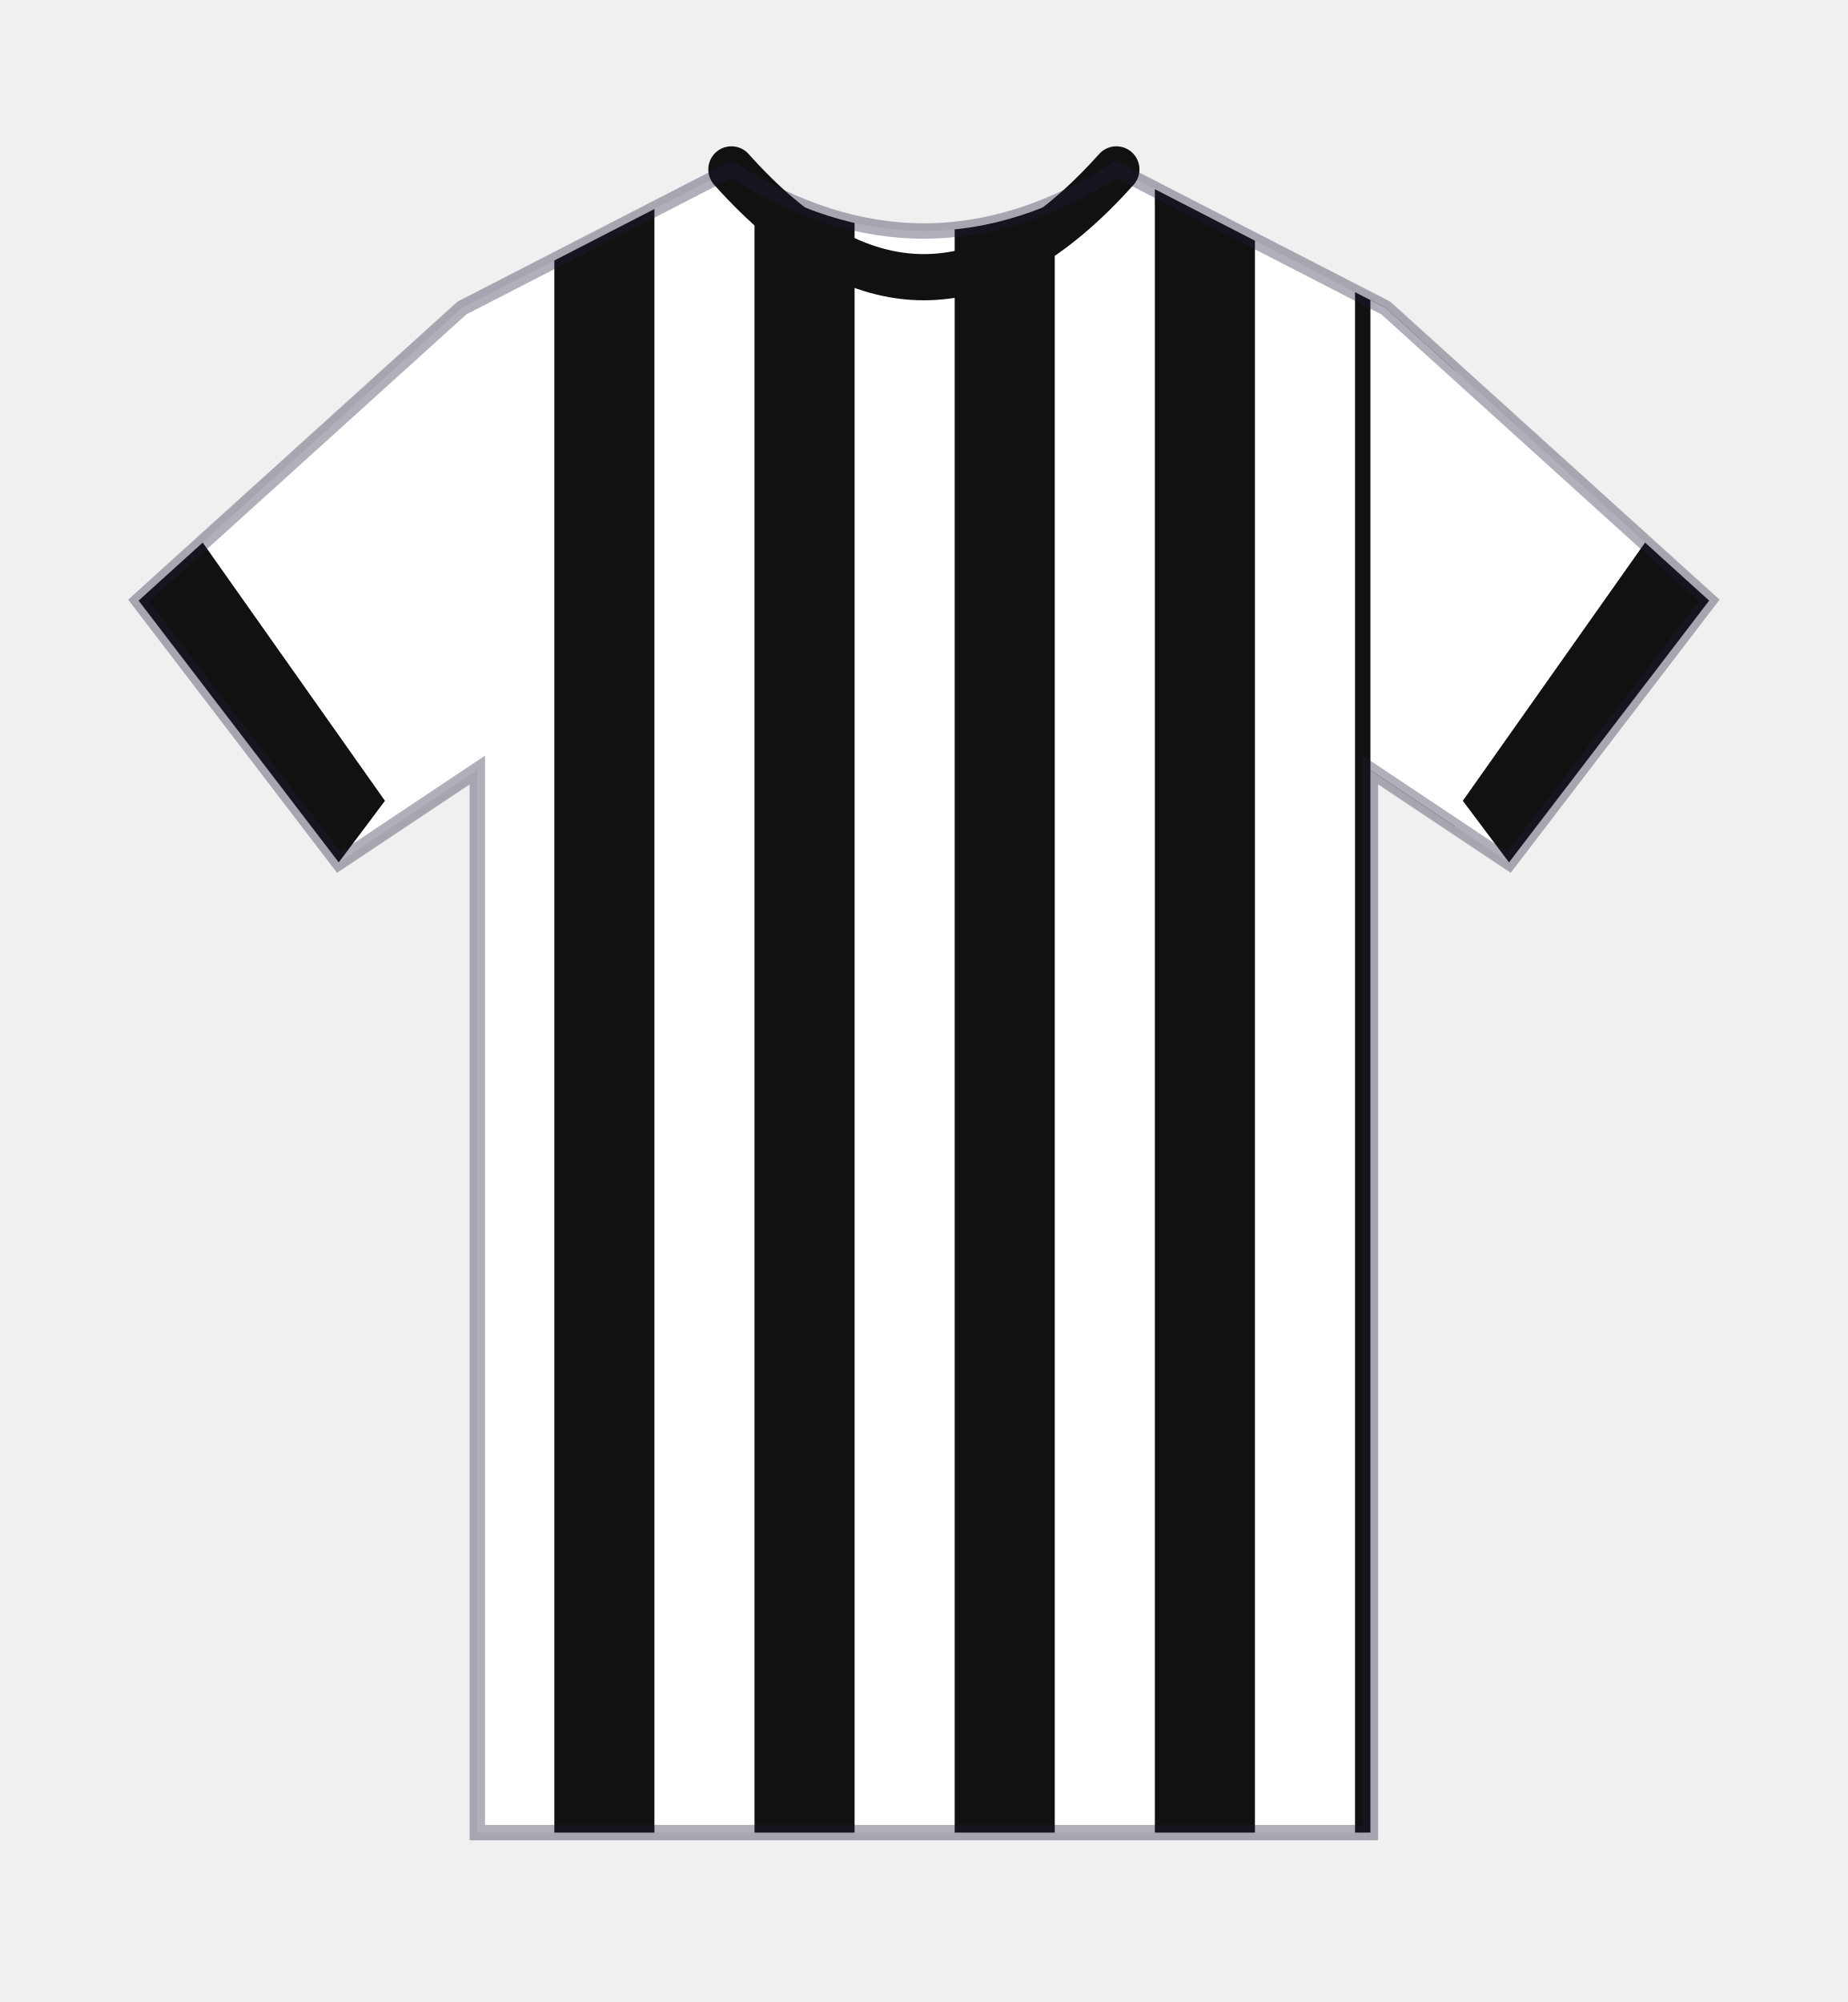
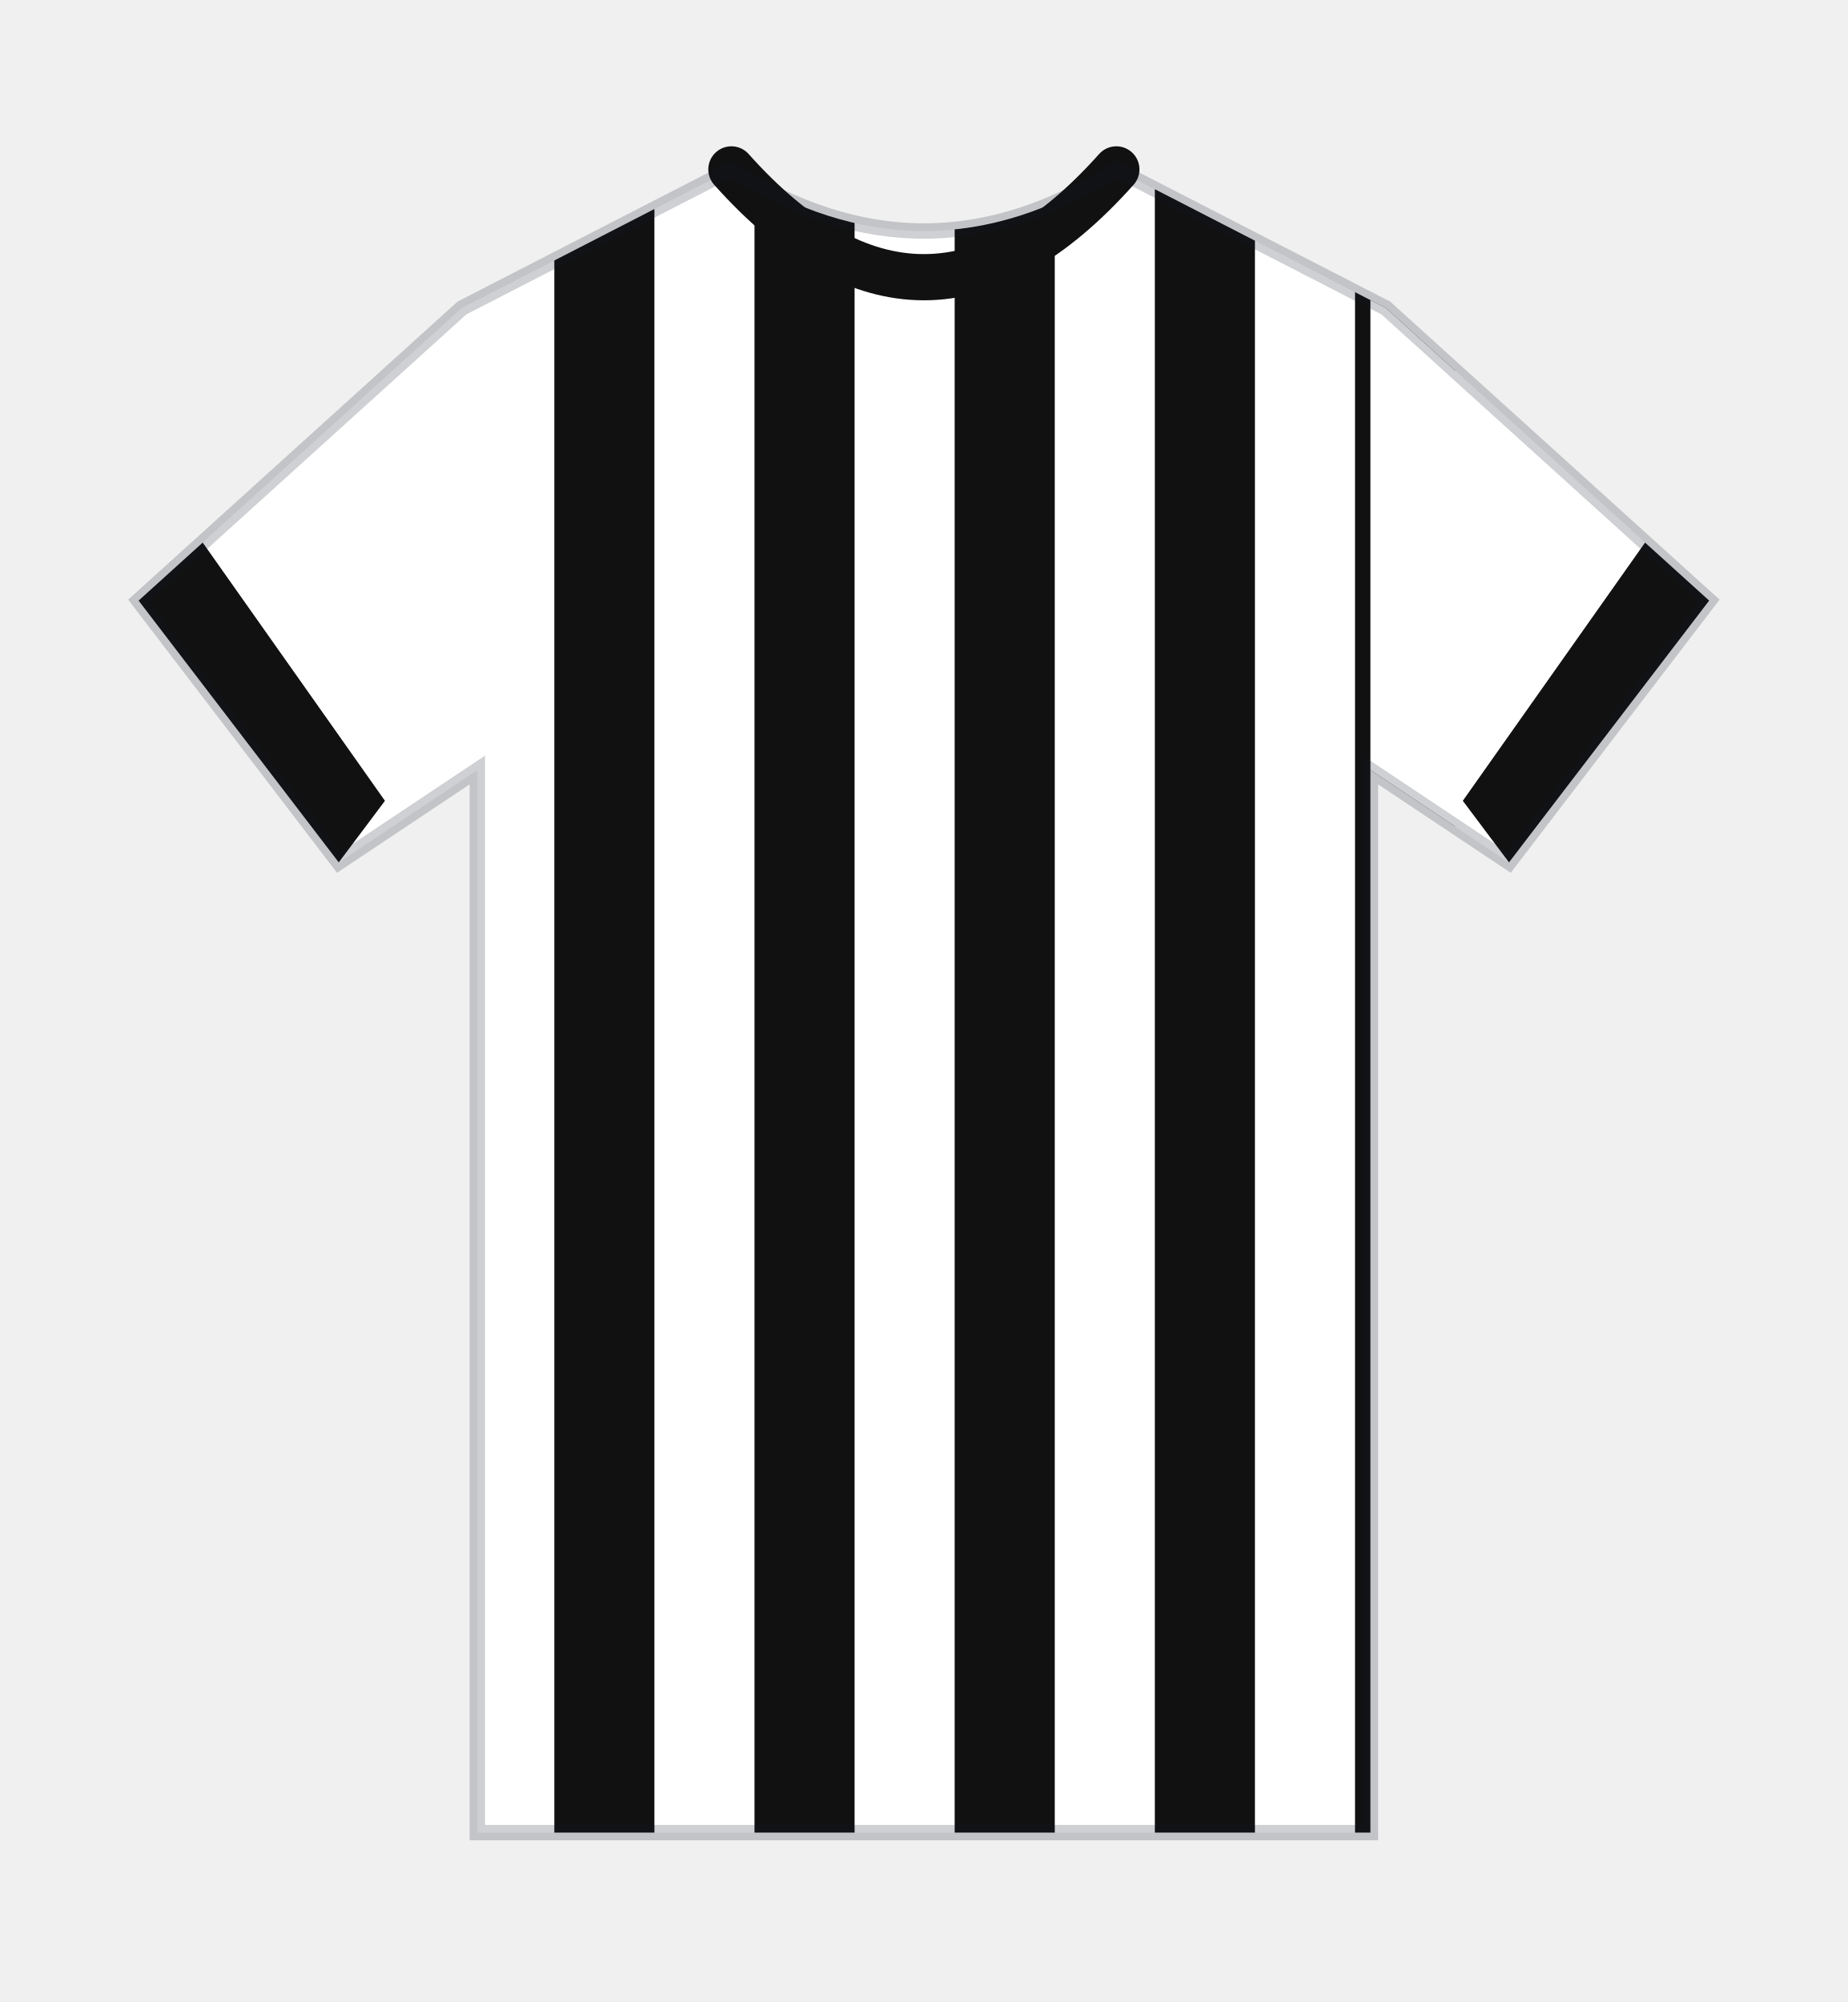
<svg xmlns="http://www.w3.org/2000/svg" viewBox="0 0 240 260" role="img" aria-label="Kit illustration">
  <defs>
    <clipPath id="b">
      <path d="M60 40 L95 22 Q120 38 145 22 L180 40 L222 78 L196 112 L178 100 L178 238 L62 238 L62 100 L44 112 L18 78 Z" />
    </clipPath>
  </defs>
  <rect width="240" height="260" fill="none" />
  <g clip-path="url(#b)">
    <rect width="240" height="260" fill="#ffffff" />
    <rect x="72" y="20" width="13" height="220" fill="#111" />
    <rect x="98" y="20" width="13" height="220" fill="#111" />
    <rect x="124" y="20" width="13" height="220" fill="#111" />
    <rect x="150" y="20" width="13" height="220" fill="#111" />
    <rect x="176" y="20" width="13" height="220" fill="#111" />
    <path d="M0 0 L62 0 L62 260 L0 260Z M178 0 L240 0 L240 260 L178 260Z" fill="#ffffff" />
    <path d="M18 78 L44 112 L50 104 L26 70Z M222 78 L196 112 L190 104 L214 70Z" fill="#111" />
  </g>
  <path d="M95 22 Q120 50 145 22" fill="none" stroke="#111" stroke-width="6" stroke-linecap="round" />
-   <path d="M60 40 L95 22 Q120 38 145 22 L180 40 L222 78 L196 112 L178 100 L178 238 L62 238 L62 100 L44 112 L18 78 Z" fill="none" stroke="#1b1f3b" stroke-opacity=".35" stroke-width="2" />
+   <path d="M60 40 L95 22 Q120 38 145 22 L180 40 L222 78 L196 112 L178 100 L178 238 L62 238 L62 100 L44 112 L18 78 Z" fill="none" stroke="#111827" stroke-opacity=".2" stroke-width="2" />
</svg>
